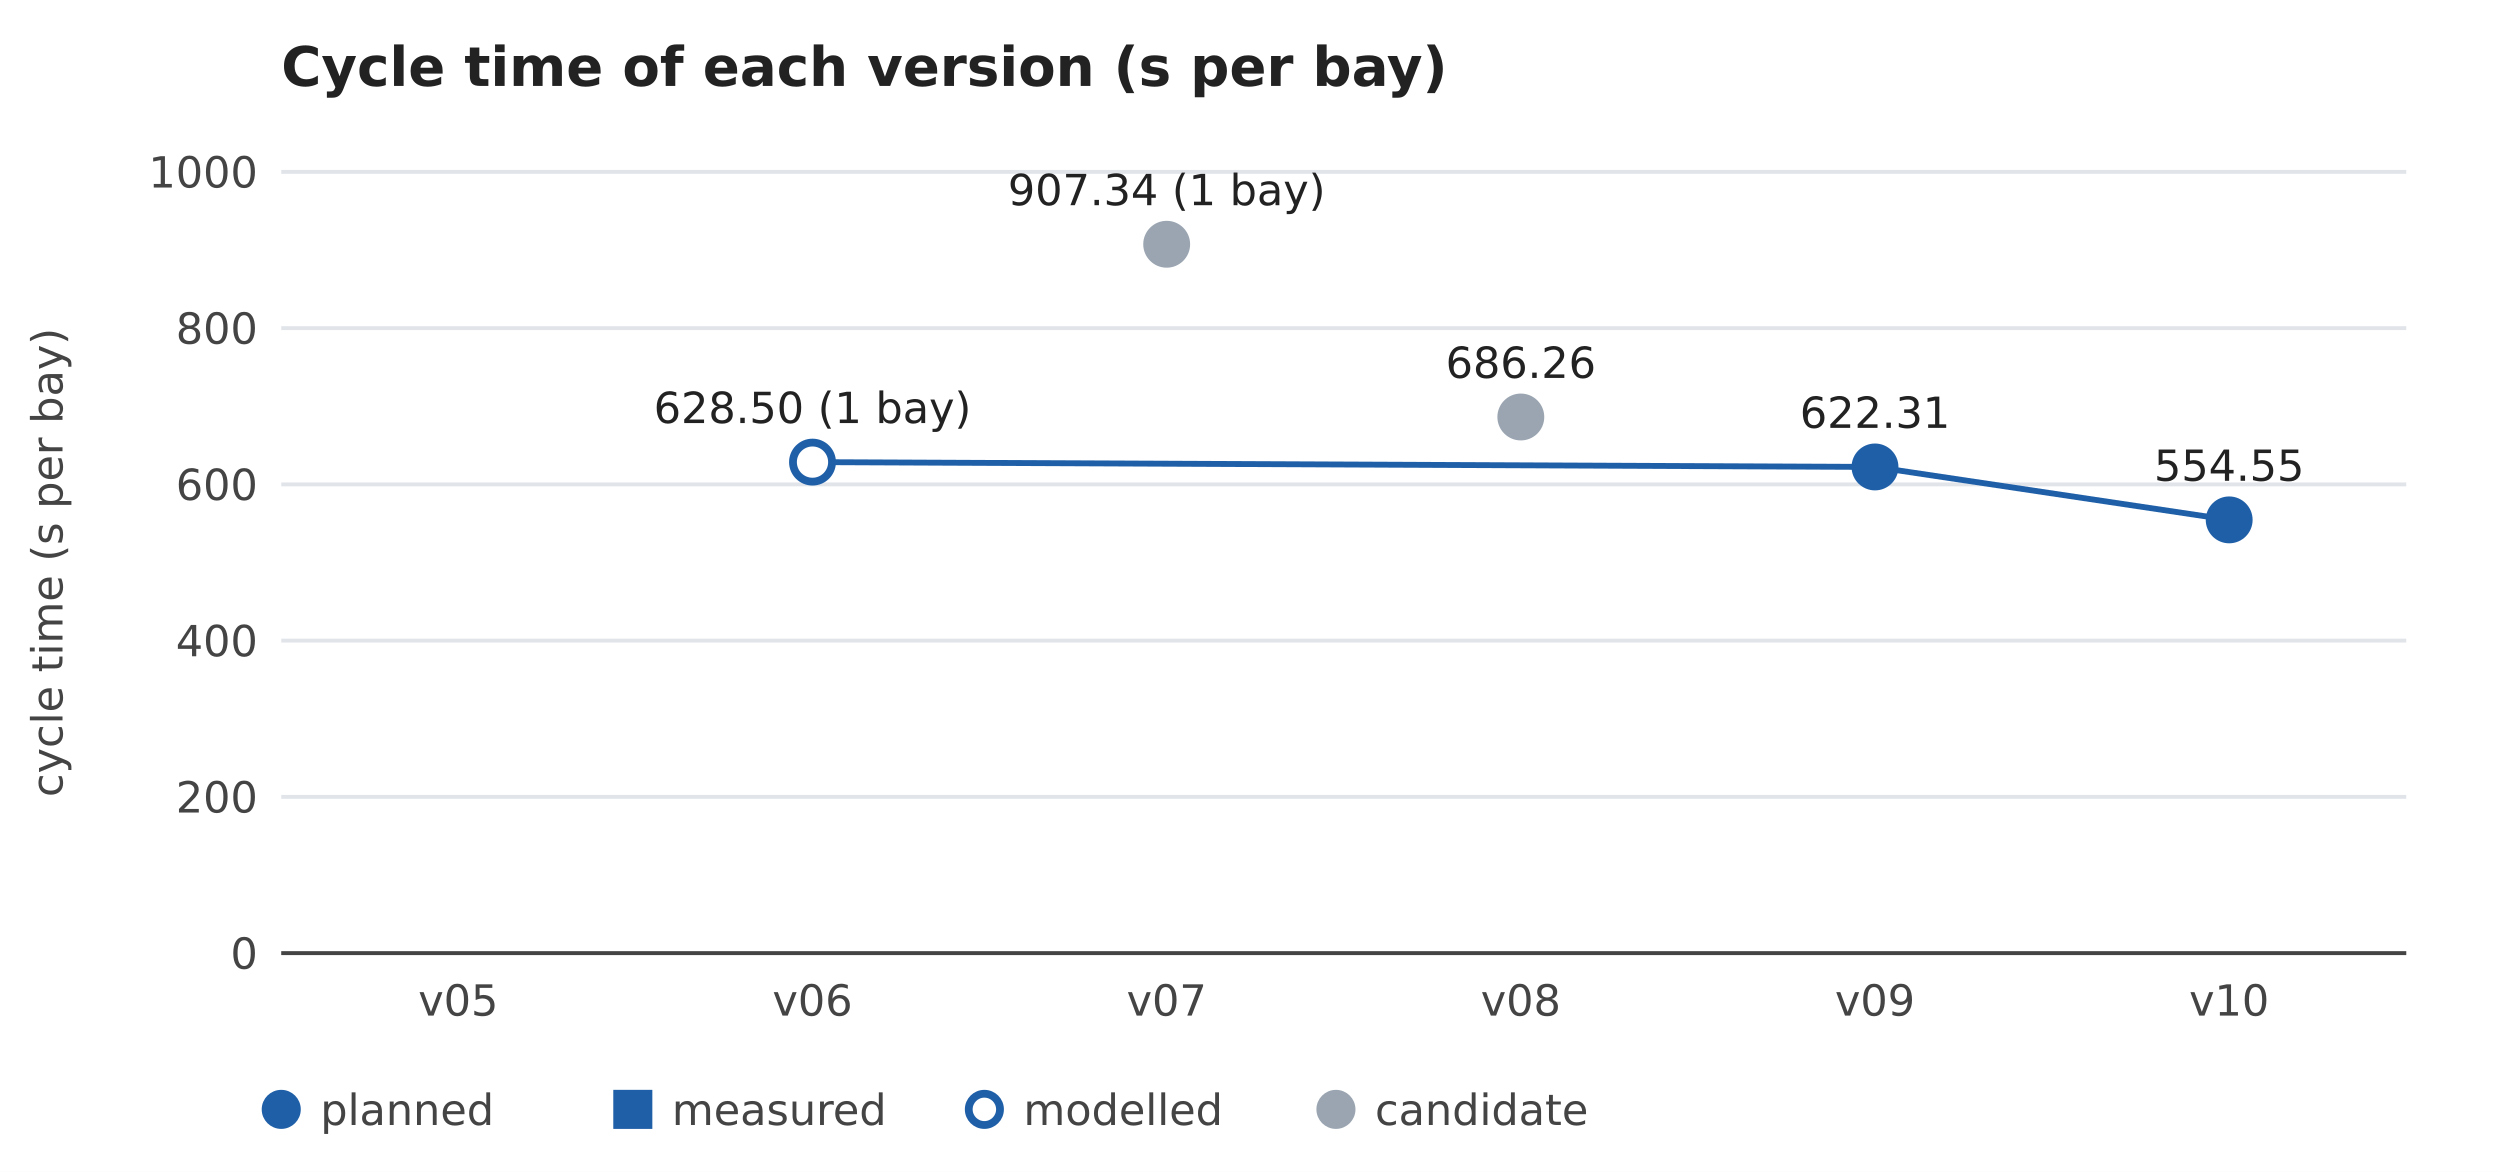
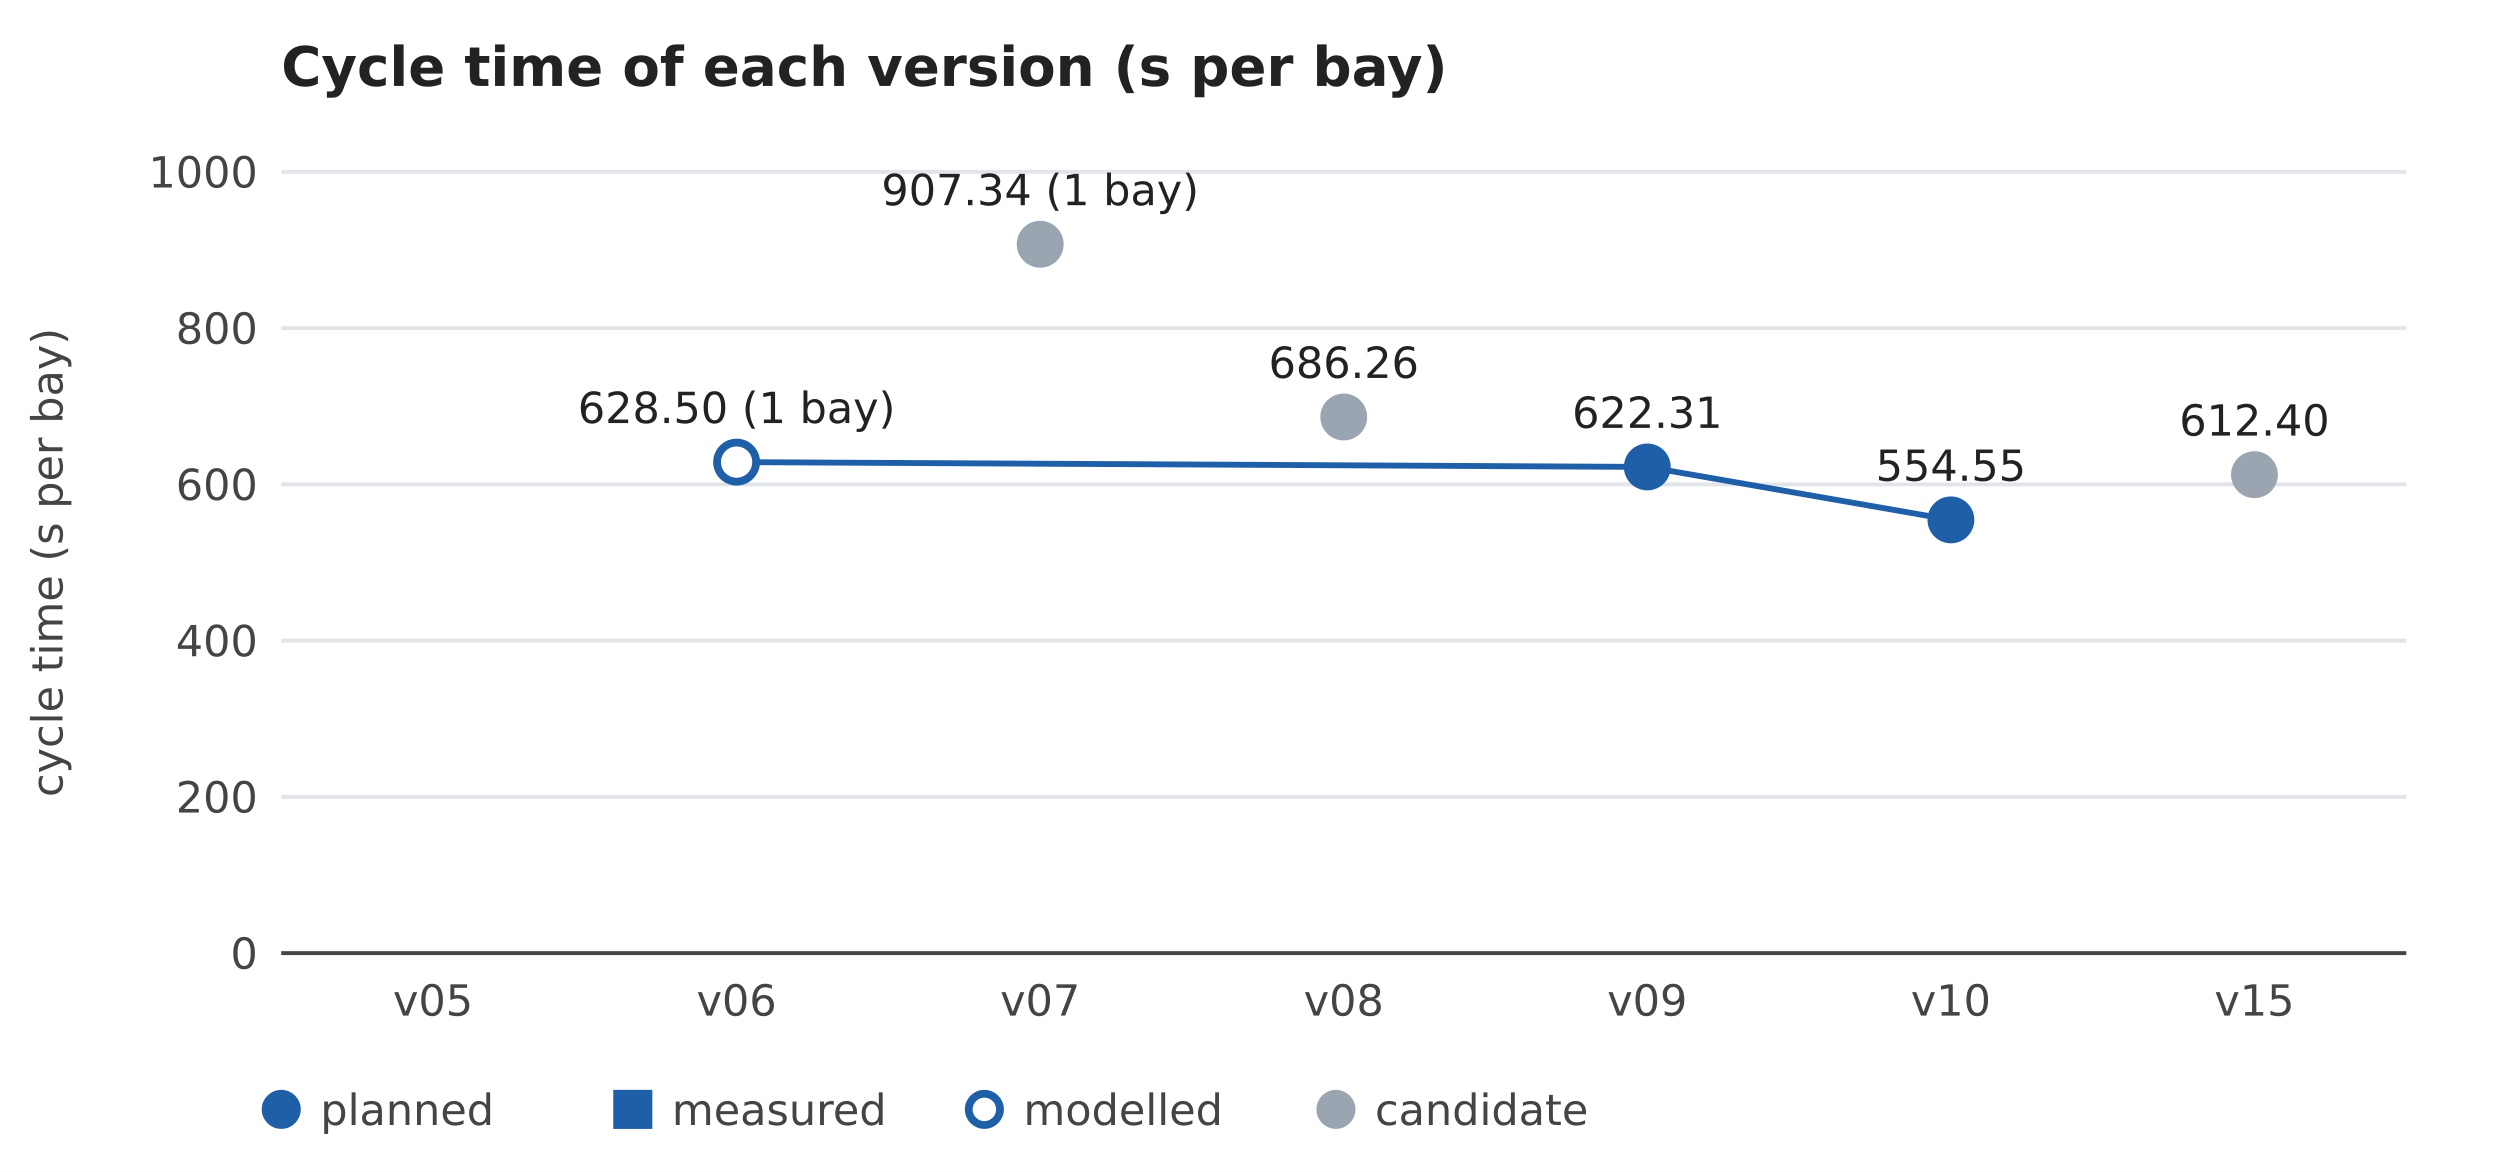
<svg xmlns="http://www.w3.org/2000/svg" width="640" height="300" viewBox="0 0 640 300" font-family="DejaVu Sans, Arial, sans-serif" font-size="11">
  <rect width="640" height="300" fill="#ffffff" />
  <text x="72" y="22" font-size="14" font-weight="bold" fill="#222222">Cycle time of each version (s per bay)</text>
  <line x1="72" y1="244.00" x2="616" y2="244.00" stroke="#e1e5ea" stroke-width="1" />
  <text x="66" y="248.00" text-anchor="end" fill="#444444">0</text>
  <line x1="72" y1="204.00" x2="616" y2="204.00" stroke="#e1e5ea" stroke-width="1" />
  <text x="66" y="208.00" text-anchor="end" fill="#444444">200</text>
  <line x1="72" y1="164.00" x2="616" y2="164.00" stroke="#e1e5ea" stroke-width="1" />
  <text x="66" y="168.00" text-anchor="end" fill="#444444">400</text>
  <line x1="72" y1="124.00" x2="616" y2="124.00" stroke="#e1e5ea" stroke-width="1" />
  <text x="66" y="128.00" text-anchor="end" fill="#444444">600</text>
  <line x1="72" y1="84.00" x2="616" y2="84.00" stroke="#e1e5ea" stroke-width="1" />
  <text x="66" y="88.00" text-anchor="end" fill="#444444">800</text>
  <line x1="72" y1="44.00" x2="616" y2="44.00" stroke="#e1e5ea" stroke-width="1" />
  <text x="66" y="48.00" text-anchor="end" fill="#444444">1000</text>
  <line x1="72" y1="244" x2="616" y2="244" stroke="#444444" />
  <text transform="translate(16 144.00) rotate(-90)" text-anchor="middle" fill="#444444">cycle time (s per bay)</text>
-   <text x="117.33" y="260" text-anchor="middle" fill="#444444">v05</text>
-   <text x="208.00" y="260" text-anchor="middle" fill="#444444">v06</text>
-   <text x="298.67" y="260" text-anchor="middle" fill="#444444">v07</text>
-   <text x="389.33" y="260" text-anchor="middle" fill="#444444">v08</text>
-   <text x="480.00" y="260" text-anchor="middle" fill="#444444">v09</text>
-   <text x="570.67" y="260" text-anchor="middle" fill="#444444">v10</text>
-   <polyline fill="none" stroke="#1f5fa8" stroke-width="1.5" points="208.00,118.30 480.00,119.54 570.67,133.09" />
-   <circle cx="208.00" cy="118.30" r="5" fill="#ffffff" stroke="#1f5fa8" stroke-width="2" />
-   <text x="208.00" y="108.30" text-anchor="middle" fill="#222222">628.50 (1 bay)</text>
-   <circle cx="298.67" cy="62.53" r="5" fill="#9aa5b1" stroke="#9aa5b1" stroke-width="2" />
-   <text x="298.67" y="52.53" text-anchor="middle" fill="#222222">907.34 (1 bay)</text>
-   <circle cx="389.33" cy="106.75" r="5" fill="#9aa5b1" stroke="#9aa5b1" stroke-width="2" />
-   <text x="389.33" y="96.75" text-anchor="middle" fill="#222222">686.26</text>
-   <circle cx="480.00" cy="119.54" r="5" fill="#1f5fa8" stroke="#1f5fa8" stroke-width="2" />
-   <text x="480.00" y="109.54" text-anchor="middle" fill="#222222">622.31</text>
-   <circle cx="570.67" cy="133.09" r="5" fill="#1f5fa8" stroke="#1f5fa8" stroke-width="2" />
-   <text x="570.67" y="123.09" text-anchor="middle" fill="#222222">554.55</text>
+   <text x="110.86" y="260" text-anchor="middle" fill="#444444">v05</text>
+   <text x="188.57" y="260" text-anchor="middle" fill="#444444">v06</text>
+   <text x="266.29" y="260" text-anchor="middle" fill="#444444">v07</text>
+   <text x="344.00" y="260" text-anchor="middle" fill="#444444">v08</text>
+   <text x="421.71" y="260" text-anchor="middle" fill="#444444">v09</text>
+   <text x="499.43" y="260" text-anchor="middle" fill="#444444">v10</text>
+   <text x="577.14" y="260" text-anchor="middle" fill="#444444">v15</text>
+   <polyline fill="none" stroke="#1f5fa8" stroke-width="1.5" points="188.57,118.30 421.71,119.54 499.43,133.09" />
+   <circle cx="188.57" cy="118.30" r="5" fill="#ffffff" stroke="#1f5fa8" stroke-width="2" />
+   <text x="188.57" y="108.30" text-anchor="middle" fill="#222222">628.50 (1 bay)</text>
+   <circle cx="266.29" cy="62.53" r="5" fill="#9aa5b1" stroke="#9aa5b1" stroke-width="2" />
+   <text x="266.29" y="52.53" text-anchor="middle" fill="#222222">907.34 (1 bay)</text>
+   <circle cx="344.00" cy="106.75" r="5" fill="#9aa5b1" stroke="#9aa5b1" stroke-width="2" />
+   <text x="344.00" y="96.75" text-anchor="middle" fill="#222222">686.26</text>
+   <circle cx="421.71" cy="119.54" r="5" fill="#1f5fa8" stroke="#1f5fa8" stroke-width="2" />
+   <text x="421.71" y="109.54" text-anchor="middle" fill="#222222">622.31</text>
+   <circle cx="499.43" cy="133.09" r="5" fill="#1f5fa8" stroke="#1f5fa8" stroke-width="2" />
+   <text x="499.43" y="123.09" text-anchor="middle" fill="#222222">554.55</text>
+   <circle cx="577.14" cy="121.52" r="5" fill="#9aa5b1" stroke="#9aa5b1" stroke-width="2" />
+   <text x="577.14" y="111.52" text-anchor="middle" fill="#222222">612.40</text>
  <circle cx="72" cy="284" r="4" fill="#1f5fa8" stroke="#1f5fa8" stroke-width="2" />
  <text x="82" y="288" fill="#444444">planned</text>
  <rect x="158" y="280" width="8" height="8" fill="#1f5fa8" stroke="#1f5fa8" stroke-width="2" />
  <text x="172" y="288" fill="#444444">measured</text>
  <circle cx="252" cy="284" r="4" fill="#ffffff" stroke="#1f5fa8" stroke-width="2" />
  <text x="262" y="288" fill="#444444">modelled</text>
  <circle cx="342" cy="284" r="4" fill="#9aa5b1" stroke="#9aa5b1" stroke-width="2" />
  <text x="352" y="288" fill="#444444">candidate</text>
</svg>
